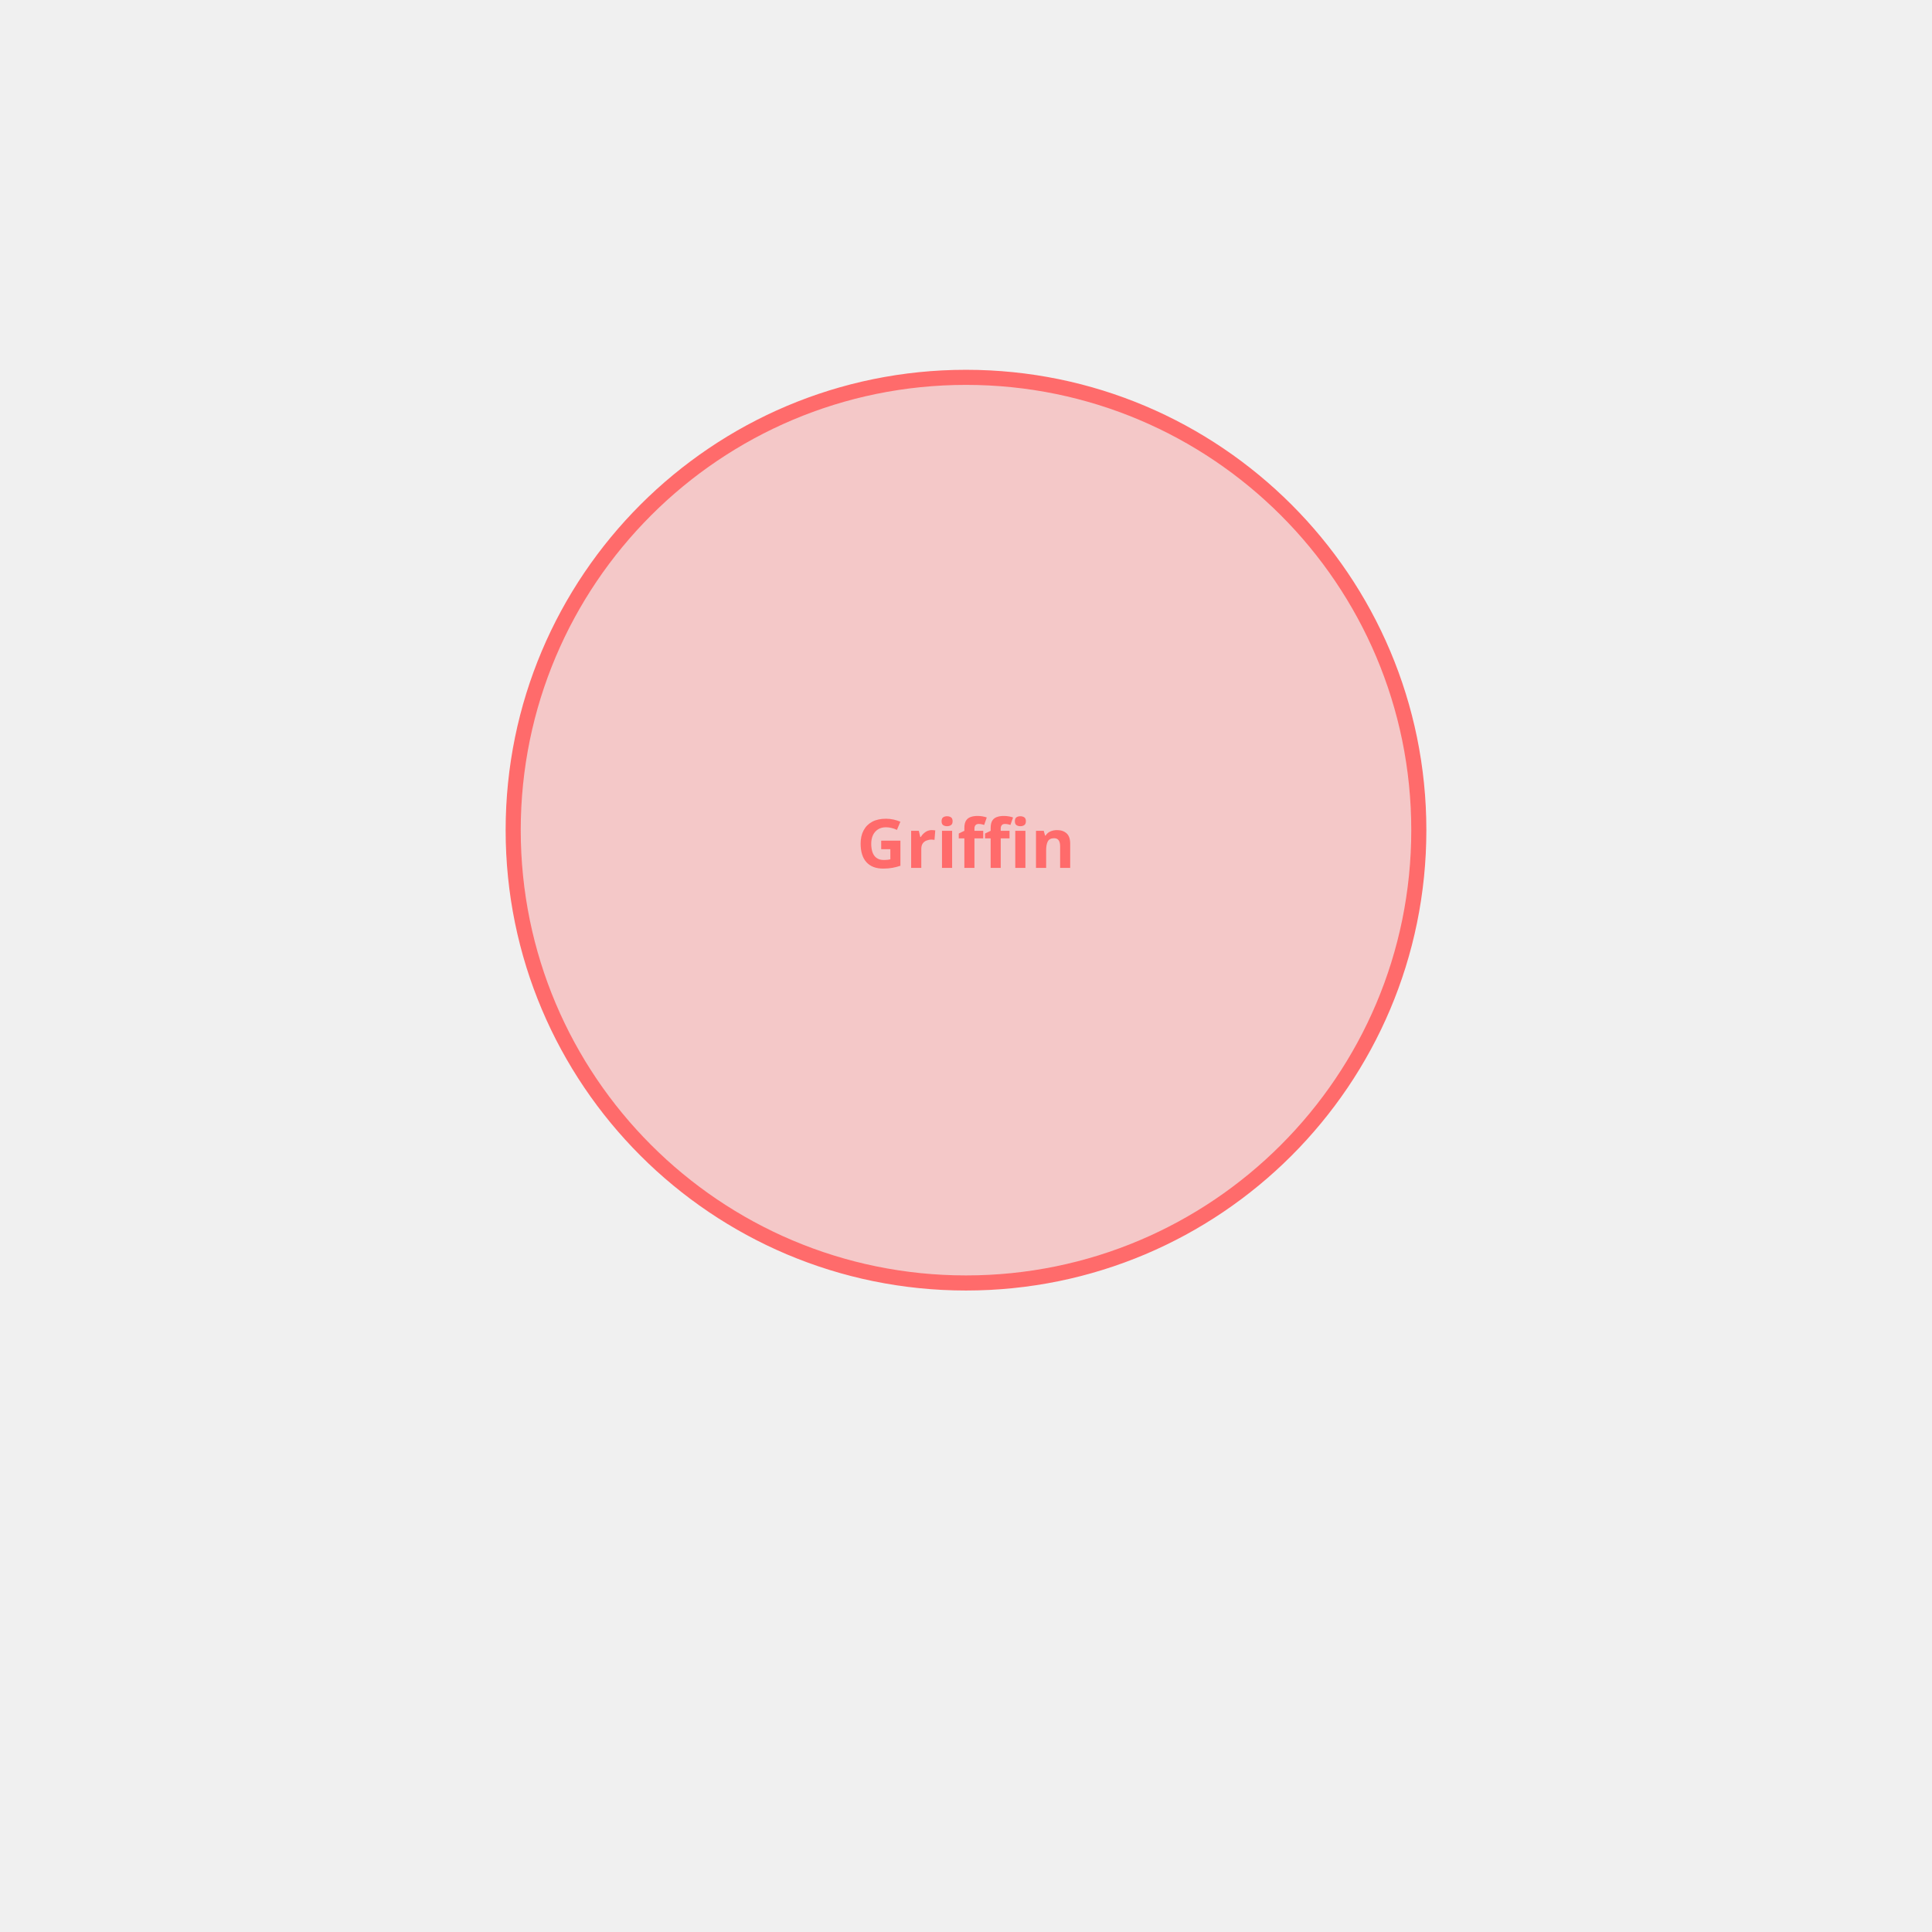
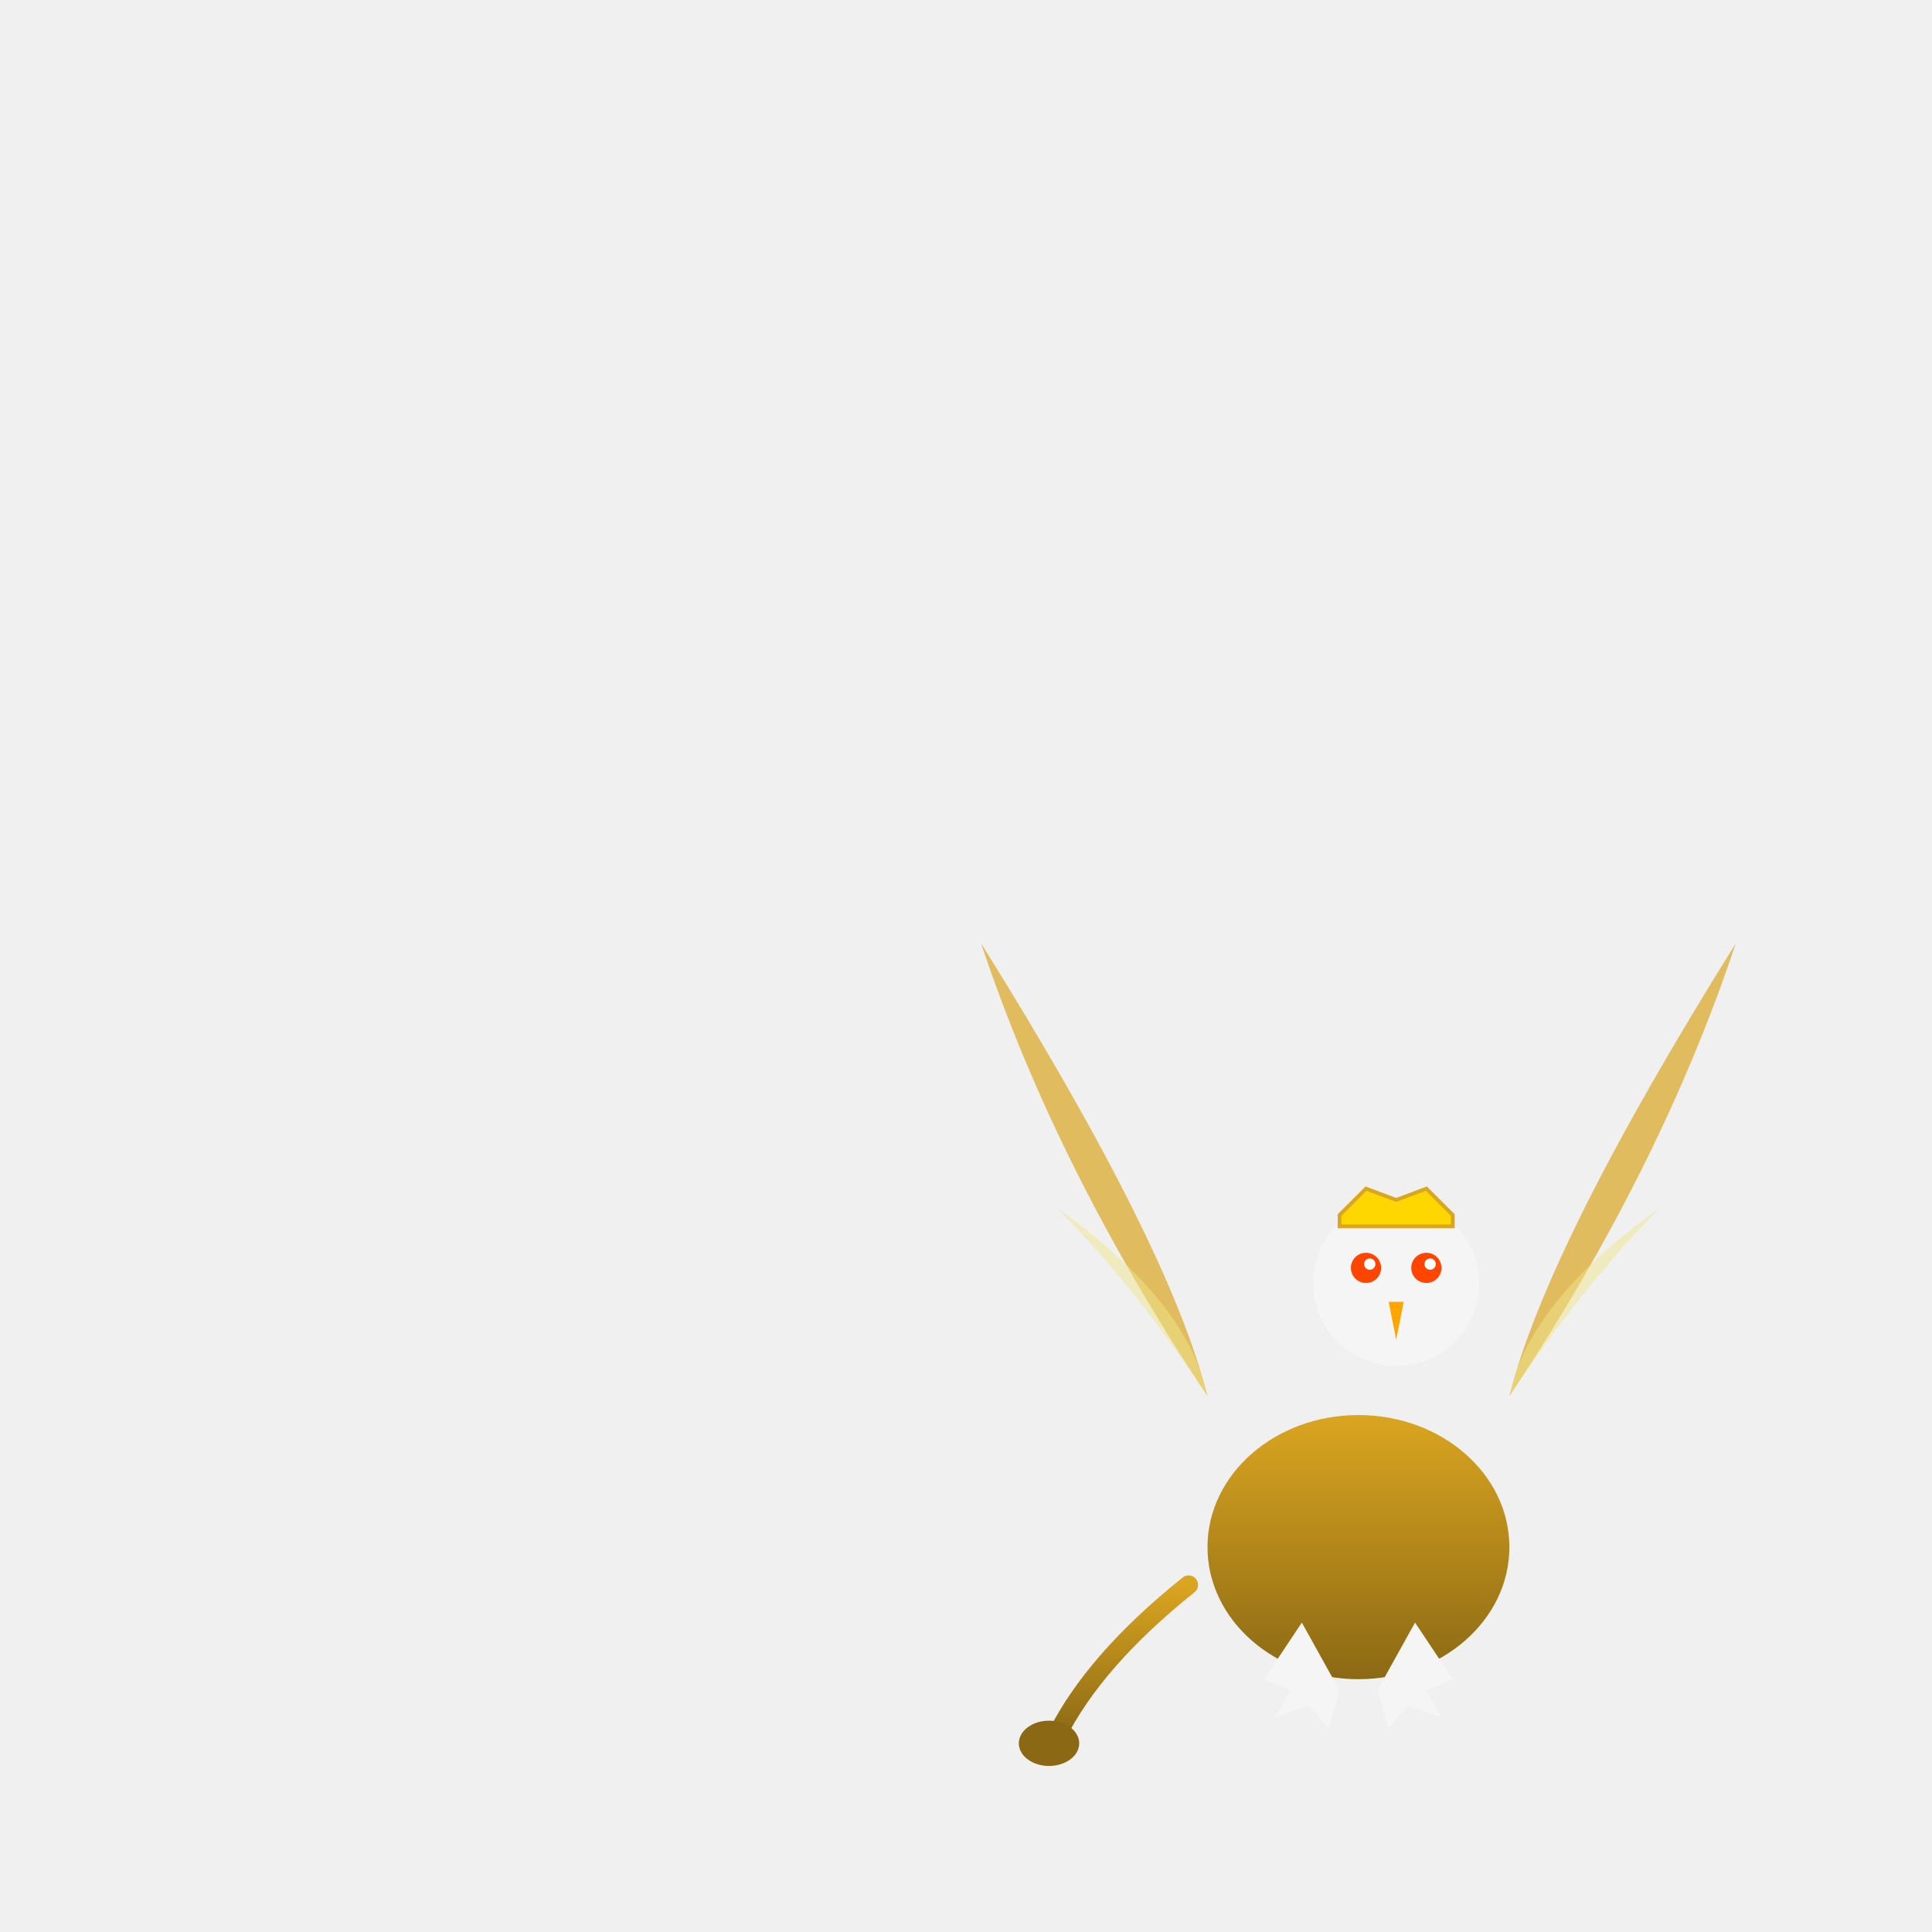
- <svg xmlns="http://www.w3.org/2000/svg" width="512" height="512" viewBox="0 0 512 512">
-   <rect width="512" height="512" fill="transparent" />
-   <circle cx="256" cy="220" r="120" fill="#FF6B6B" opacity="0.3" />
-   <circle cx="256" cy="220" r="120" fill="none" stroke="#FF6B6B" stroke-width="4" />
-   <text x="256" y="230" text-anchor="middle" font-family="system-ui, sans-serif" font-size="18" fill="#FF6B6B" font-weight="600">Griffin</text>
+ <svg xmlns="http://www.w3.org/2000/svg" viewBox="0 0 512 512">
+   <defs>
+     <linearGradient id="griffinBody" x1="0" y1="0" x2="0" y2="1">
+       <stop offset="0%" stop-color="#DAA520" />
+       <stop offset="100%" stop-color="#8B6914" />
+     </linearGradient>
+   </defs>
+   <ellipse cx="360" cy="410" rx="40" ry="35" fill="url(#griffinBody)" />
+   <circle cx="370" cy="340" r="22" fill="#F5F5F5" />
+   <path d="M355 322L362 315L370 318L378 315L385 322V325H355Z" fill="#FFD700" stroke="#DAA520" stroke-width="1" />
+   <circle cx="362" cy="336" r="4" fill="#FF4500" />
+   <circle cx="378" cy="336" r="4" fill="#FF4500" />
+   <circle cx="363" cy="335" r="1.5" fill="#fff" />
+   <circle cx="379" cy="335" r="1.5" fill="#fff" />
+   <path d="M368 345L370 355L372 345Z" fill="#FFA500" />
+   <path d="M320 370Q280 310 260 250Q310 330 320 370Z" fill="#DAA520" opacity="0.7" />
+   <path d="M320 370Q300 340 280 320Q315 345 320 370Z" fill="#F0E68C" opacity="0.5" />
+   <path d="M400 370Q440 310 460 250Q410 330 400 370Z" fill="#DAA520" opacity="0.7" />
+   <path d="M400 370Q420 340 440 320Q405 345 400 370Z" fill="#F0E68C" opacity="0.5" />
+   <path d="M315 420Q290 440 280 460" stroke="url(#griffinBody)" stroke-width="5" fill="none" stroke-linecap="round" />
+   <ellipse cx="278" cy="462" rx="8" ry="6" fill="#8B6914" />
+   <path d="M345 430L335 445L342 448L338 455L347 452L352 458L355 448" fill="#F5F5F5" />
+   <path d="M375 430L385 445L378 448L382 455L373 452L368 458L365 448" fill="#F5F5F5" />
</svg>
